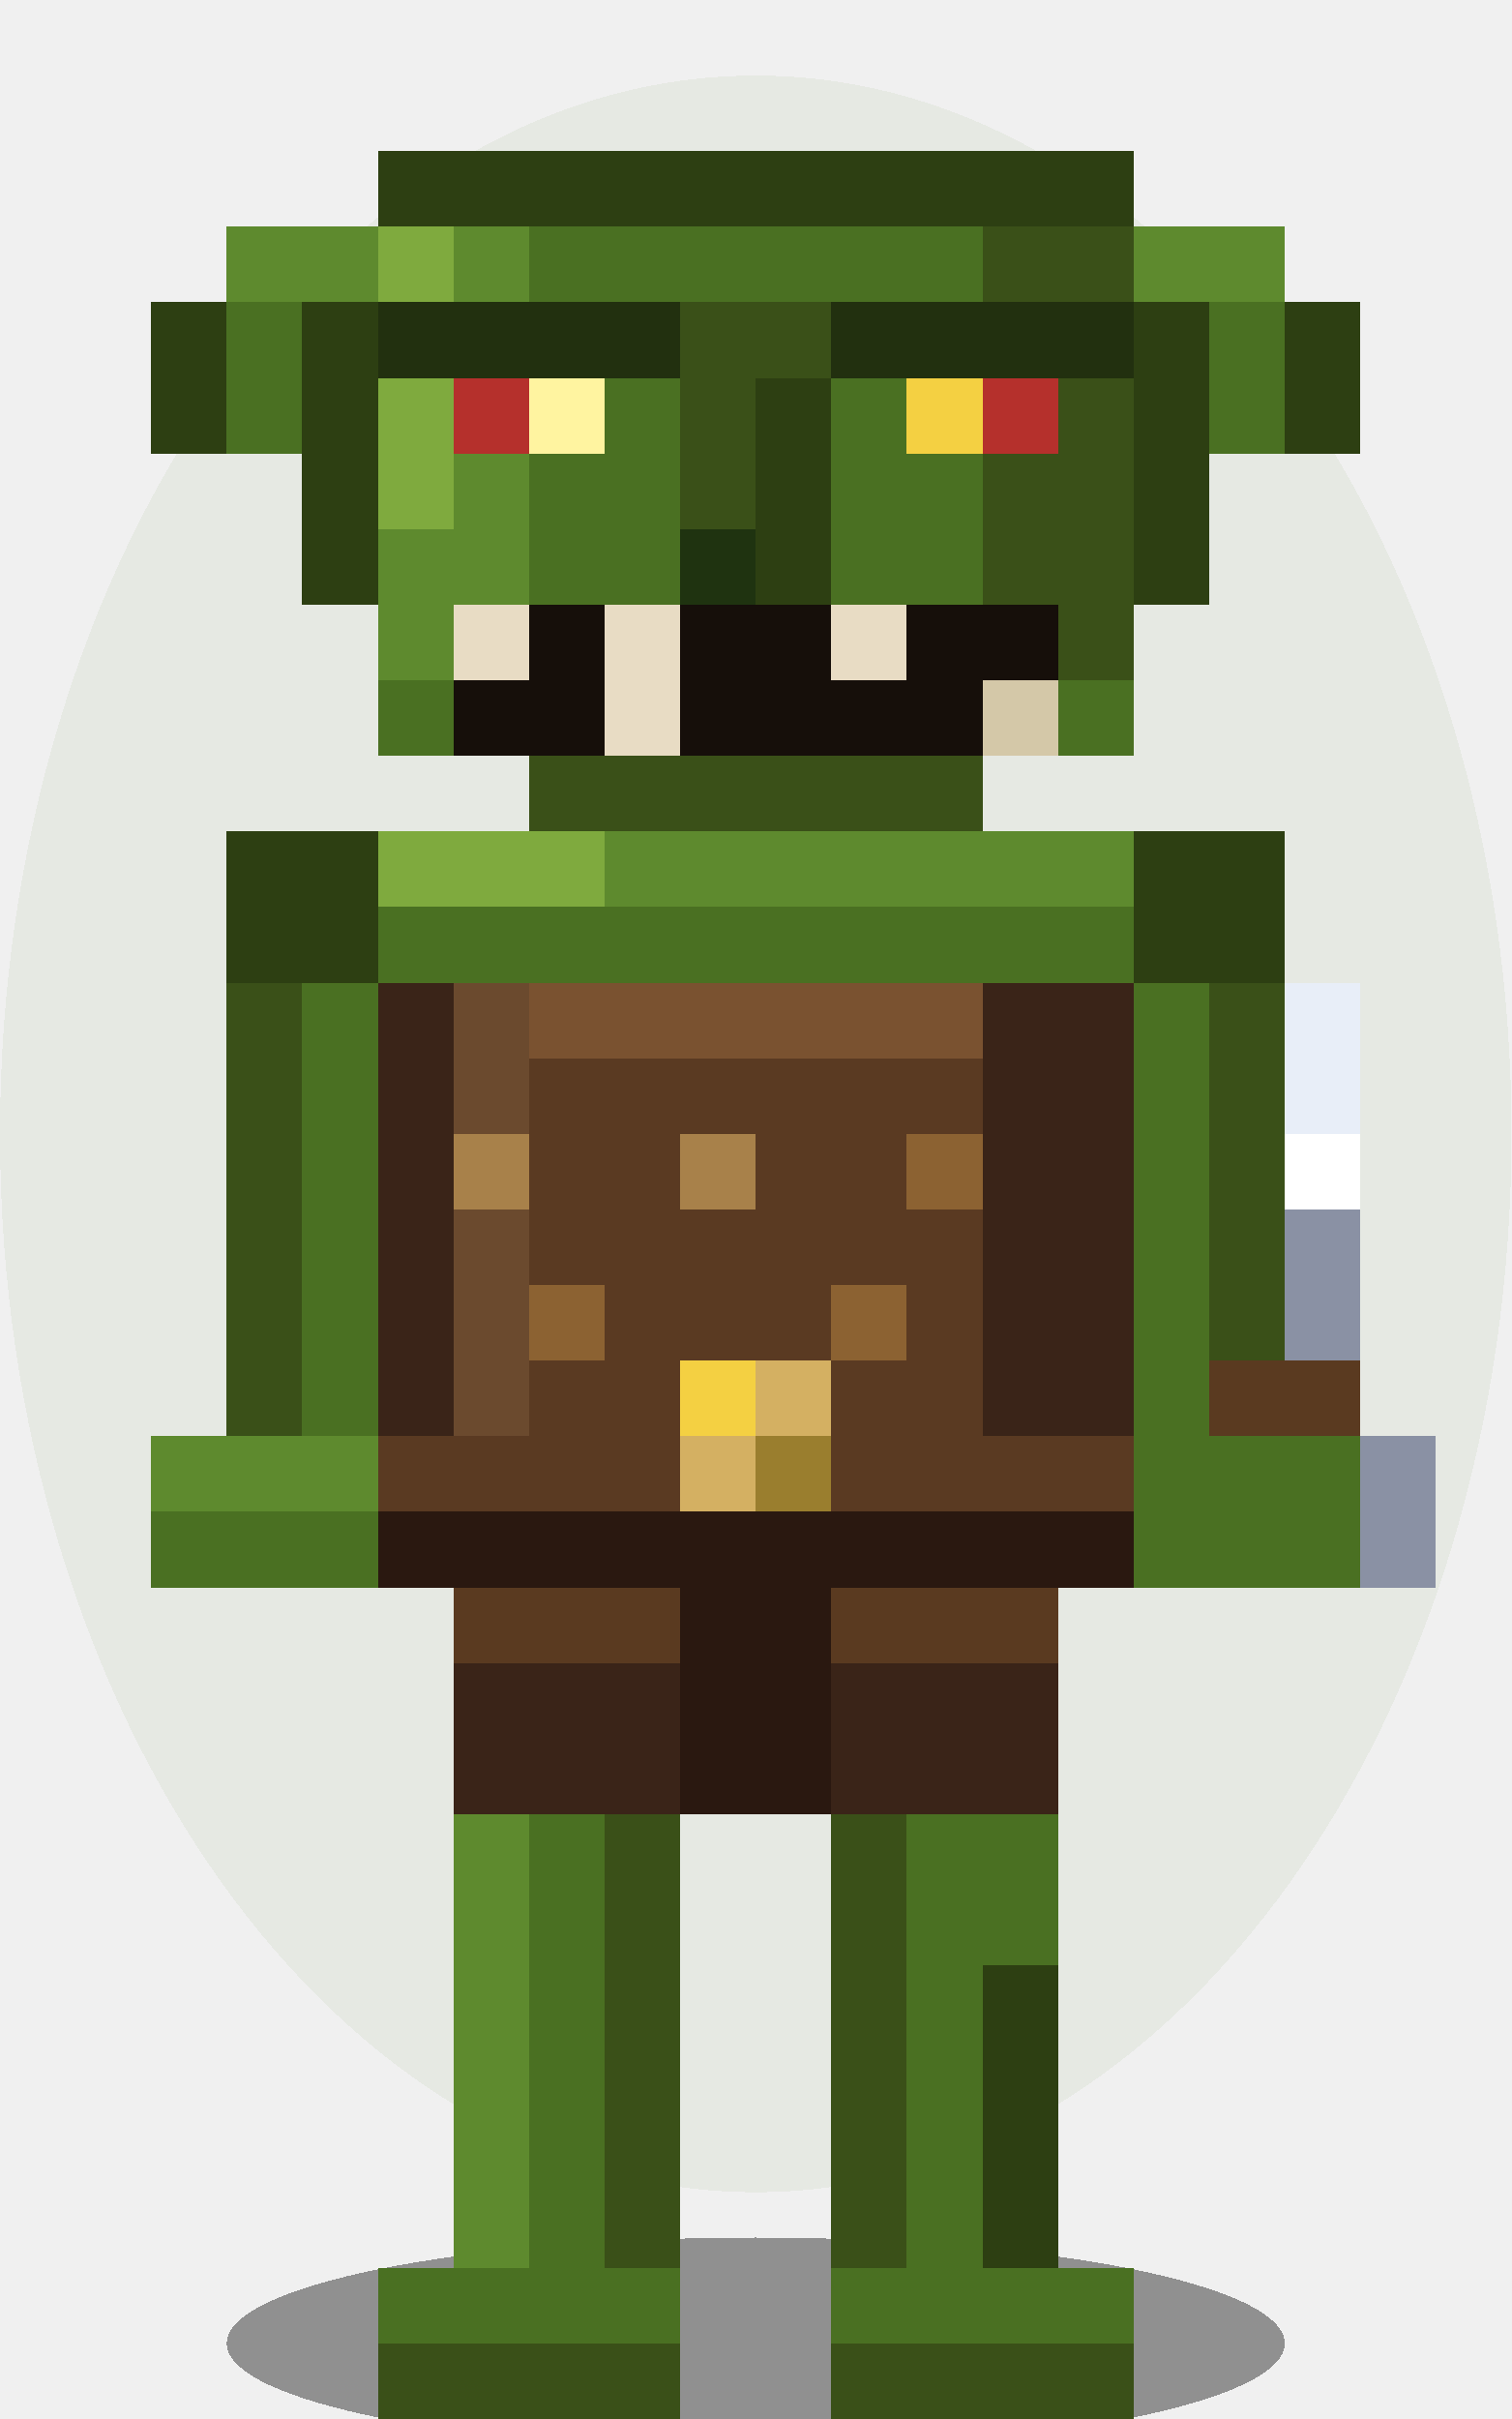
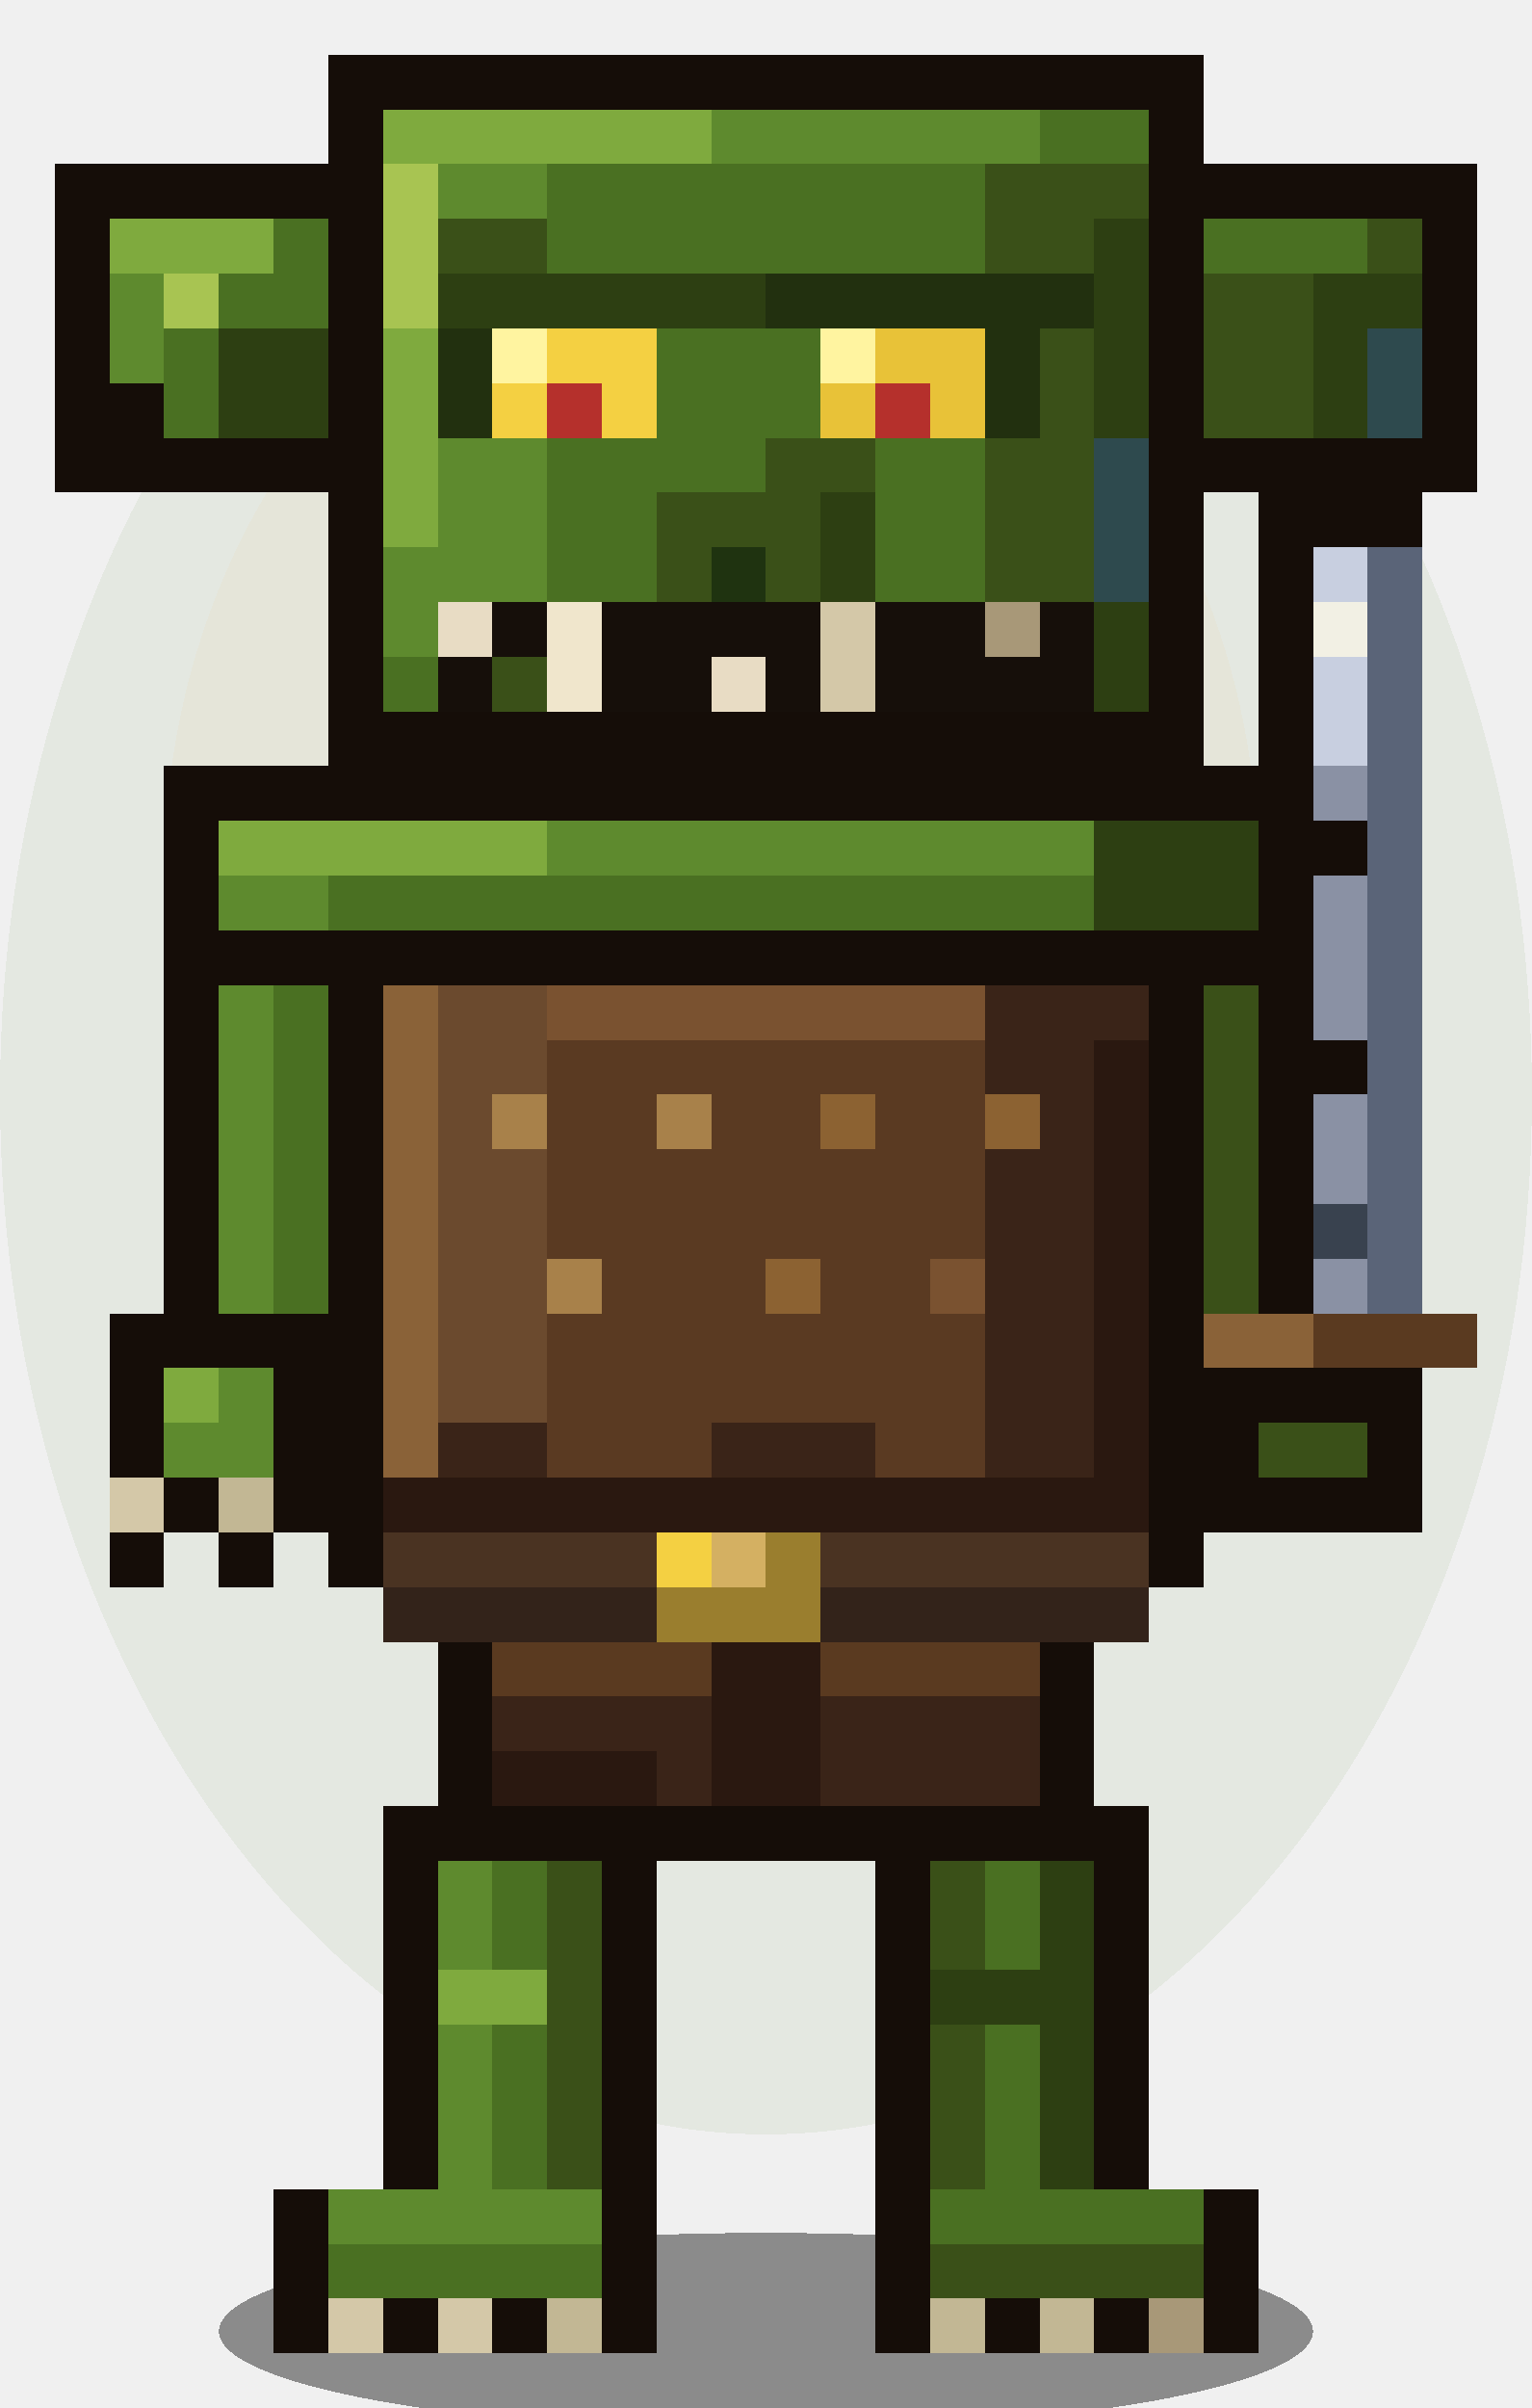
- <svg xmlns="http://www.w3.org/2000/svg" viewBox="0 0 20 32" shape-rendering="crispEdges" preserveAspectRatio="xMidYMax meet" aria-label="Goblin">
-   <ellipse cx="10" cy="15" rx="10" ry="14" fill="#5e8a2e" opacity="0.07" />
-   <ellipse cx="10" cy="31" rx="7" ry="1.4" fill="#000" opacity="0.4" />
-   <rect x="3" y="3" width="2" height="3" fill="#4a7022" />
-   <rect x="3" y="3" width="2" height="1" fill="#5e8a2e" />
-   <rect x="2" y="4" width="1" height="2" fill="#2d3f12" />
-   <rect x="15" y="3" width="2" height="3" fill="#4a7022" />
-   <rect x="15" y="3" width="2" height="1" fill="#5e8a2e" />
-   <rect x="17" y="4" width="1" height="2" fill="#2d3f12" />
-   <rect x="5" y="2" width="10" height="8" fill="#4a7022" />
-   <rect x="5" y="2" width="10" height="1" fill="#2d3f12" />
-   <rect x="5" y="3" width="2" height="6" fill="#5e8a2e" />
-   <rect x="5" y="3" width="1" height="4" fill="#7faa3e" />
-   <rect x="4" y="4" width="1" height="4" fill="#2d3f12" />
-   <rect x="13" y="3" width="2" height="6" fill="#3a5018" />
-   <rect x="15" y="4" width="1" height="4" fill="#2d3f12" />
-   <rect x="9" y="4" width="2" height="3" fill="#3a5018" />
-   <rect x="10" y="5" width="1" height="3" fill="#2d3f12" />
-   <rect x="9" y="7" width="1" height="1" fill="#1f3310" />
-   <rect x="5" y="4" width="4" height="1" fill="#22300f" />
-   <rect x="11" y="4" width="4" height="1" fill="#22300f" />
-   <rect x="6" y="5" width="2" height="1" fill="#f4d042" />
-   <rect x="12" y="5" width="2" height="1" fill="#f4d042" />
-   <rect x="6" y="5" width="1" height="1" fill="#b5302c" />
-   <rect x="13" y="5" width="1" height="1" fill="#b5302c" />
-   <rect x="7" y="5" width="1" height="1" fill="#fff4a0" />
-   <rect x="6" y="8" width="8" height="2" fill="#160f0a" />
-   <rect x="6" y="8" width="1" height="1" fill="#e8dcc4" />
-   <rect x="8" y="8" width="1" height="2" fill="#e8dcc4" />
-   <rect x="11" y="8" width="1" height="1" fill="#e8dcc4" />
-   <rect x="13" y="9" width="1" height="1" fill="#d4c8a8" />
-   <rect x="7" y="10" width="6" height="1" fill="#3a5018" />
-   <rect x="3" y="11" width="14" height="2" fill="#4a7022" />
-   <rect x="3" y="11" width="14" height="1" fill="#5e8a2e" />
-   <rect x="3" y="11" width="2" height="2" fill="#2d3f12" />
-   <rect x="15" y="11" width="2" height="2" fill="#2d3f12" />
-   <rect x="5" y="11" width="3" height="1" fill="#7faa3e" />
-   <rect x="5" y="13" width="10" height="7" fill="#5a3a22" />
-   <rect x="5" y="13" width="10" height="1" fill="#7a5230" />
-   <rect x="5" y="13" width="2" height="6" fill="#6b4a2e" />
-   <rect x="5" y="13" width="1" height="6" fill="#3a2418" />
-   <rect x="13" y="13" width="2" height="6" fill="#3a2418" />
-   <rect x="5" y="20" width="10" height="1" fill="#2a1810" />
-   <rect x="6" y="15" width="1" height="1" fill="#a8814a" />
-   <rect x="9" y="15" width="1" height="1" fill="#a8814a" />
-   <rect x="12" y="15" width="1" height="1" fill="#8c6232" />
-   <rect x="7" y="17" width="1" height="1" fill="#8c6232" />
-   <rect x="11" y="17" width="1" height="1" fill="#8c6232" />
-   <rect x="9" y="18" width="2" height="2" fill="#d4b062" />
-   <rect x="9" y="18" width="1" height="1" fill="#f4d042" />
-   <rect x="10" y="19" width="1" height="1" fill="#9a7e2e" />
-   <rect x="3" y="13" width="2" height="7" fill="#4a7022" />
-   <rect x="3" y="13" width="1" height="7" fill="#3a5018" />
-   <rect x="15" y="13" width="2" height="7" fill="#4a7022" />
-   <rect x="16" y="13" width="1" height="7" fill="#3a5018" />
-   <rect x="2" y="19" width="3" height="2" fill="#4a7022" />
-   <rect x="2" y="19" width="3" height="1" fill="#5e8a2e" />
-   <rect x="15" y="19" width="3" height="2" fill="#4a7022" />
-   <rect x="17" y="13" width="1" height="6" fill="#8a91a4" />
-   <rect x="17" y="13" width="1" height="2" fill="#e8eef8" />
-   <rect x="17" y="15" width="1" height="1" fill="#ffffff" />
-   <rect x="18" y="19" width="1" height="2" fill="#8a91a4" />
-   <rect x="16" y="18" width="2" height="1" fill="#5a3a20" />
-   <rect x="6" y="21" width="8" height="3" fill="#3a2418" />
-   <rect x="6" y="21" width="8" height="1" fill="#5a3a20" />
-   <rect x="9" y="21" width="2" height="3" fill="#2a1810" />
-   <rect x="6" y="24" width="3" height="6" fill="#4a7022" />
-   <rect x="6" y="24" width="1" height="6" fill="#5e8a2e" />
-   <rect x="8" y="24" width="1" height="6" fill="#3a5018" />
-   <rect x="11" y="24" width="3" height="6" fill="#4a7022" />
-   <rect x="11" y="24" width="1" height="6" fill="#3a5018" />
-   <rect x="13" y="26" width="1" height="4" fill="#2d3f12" />
-   <rect x="5" y="30" width="4" height="2" fill="#3a5018" />
-   <rect x="5" y="30" width="4" height="1" fill="#4a7022" />
-   <rect x="11" y="30" width="4" height="2" fill="#3a5018" />
-   <rect x="11" y="30" width="4" height="1" fill="#4a7022" />
+ <svg xmlns="http://www.w3.org/2000/svg" viewBox="0 0 28 44" shape-rendering="crispEdges" preserveAspectRatio="xMidYMax meet" aria-label="Goblin">
+   <ellipse cx="14" cy="20" rx="14" ry="19" fill="#5e8a2e" opacity="0.08" />
+   <ellipse cx="13" cy="16" rx="10" ry="12" fill="#ffb040" opacity="0.05" />
+   <ellipse cx="14" cy="42.6" rx="10" ry="1.8" fill="#000" opacity="0.42" />
+   <rect x="1" y="3" width="6" height="6" fill="#150d08" />
+   <rect x="2" y="4" width="4" height="4" fill="#4a7022" />
+   <rect x="2" y="4" width="3" height="1" fill="#7faa3e" />
+   <rect x="2" y="5" width="1" height="2" fill="#5e8a2e" />
+   <rect x="4" y="6" width="2" height="2" fill="#2d3f12" />
+   <rect x="3" y="5" width="1" height="1" fill="#a8c452" />
+   <rect x="2" y="7" width="1" height="1" fill="#150d08" />
+   <rect x="21" y="3" width="6" height="6" fill="#150d08" />
+   <rect x="22" y="4" width="4" height="4" fill="#3a5018" />
+   <rect x="22" y="4" width="3" height="1" fill="#4a7022" />
+   <rect x="24" y="5" width="2" height="3" fill="#2d3f12" />
+   <rect x="25" y="6" width="1" height="2" fill="#2e4a4e" />
+   <rect x="6" y="1" width="16" height="13" fill="#150d08" />
+   <rect x="7" y="2" width="14" height="11" fill="#4a7022" />
+   <rect x="7" y="2" width="12" height="1" fill="#5e8a2e" />
+   <rect x="7" y="2" width="6" height="1" fill="#7faa3e" />
+   <rect x="7" y="3" width="3" height="9" fill="#5e8a2e" />
+   <rect x="7" y="3" width="1" height="7" fill="#7faa3e" />
+   <rect x="7" y="3" width="1" height="3" fill="#a8c452" />
+   <rect x="18" y="3" width="3" height="10" fill="#3a5018" />
+   <rect x="20" y="4" width="1" height="9" fill="#2d3f12" />
+   <rect x="20" y="8" width="1" height="3" fill="#2e4a4e" />
+   <rect x="8" y="5" width="6" height="1" fill="#2d3f12" />
+   <rect x="14" y="5" width="6" height="1" fill="#22300f" />
+   <rect x="8" y="4" width="2" height="1" fill="#3a5018" />
+   <rect x="8" y="6" width="4" height="2" fill="#22300f" />
+   <rect x="15" y="6" width="4" height="2" fill="#22300f" />
+   <rect x="9" y="6" width="3" height="2" fill="#f4d042" />
+   <rect x="15" y="6" width="3" height="2" fill="#e8c238" />
+   <rect x="10" y="7" width="1" height="1" fill="#b5302c" />
+   <rect x="16" y="7" width="1" height="1" fill="#b5302c" />
+   <rect x="9" y="6" width="1" height="1" fill="#fff4a0" />
+   <rect x="15" y="6" width="1" height="1" fill="#fff4a0" />
+   <rect x="12" y="8" width="4" height="3" fill="#3a5018" />
+   <rect x="12" y="8" width="2" height="1" fill="#4a7022" />
+   <rect x="13" y="10" width="1" height="1" fill="#1f3310" />
+   <rect x="15" y="10" width="1" height="1" fill="#1f3310" />
+   <rect x="15" y="9" width="1" height="2" fill="#2d3f12" />
+   <rect x="8" y="11" width="12" height="2" fill="#160f0a" />
+   <rect x="8" y="11" width="1" height="1" fill="#e8dcc4" />
+   <rect x="10" y="11" width="1" height="2" fill="#f0e6cc" />
+   <rect x="13" y="12" width="1" height="1" fill="#e8dcc4" />
+   <rect x="15" y="11" width="1" height="2" fill="#d4c8a8" />
+   <rect x="18" y="11" width="1" height="1" fill="#a89878" />
+   <rect x="9" y="12" width="1" height="1" fill="#3a5018" />
+   <rect x="3" y="14" width="22" height="4" fill="#150d08" />
+   <rect x="4" y="15" width="20" height="2" fill="#4a7022" />
+   <rect x="4" y="15" width="20" height="1" fill="#5e8a2e" />
+   <rect x="4" y="15" width="6" height="1" fill="#7faa3e" />
+   <rect x="20" y="15" width="4" height="2" fill="#2d3f12" />
+   <rect x="4" y="16" width="2" height="1" fill="#5e8a2e" />
+   <rect x="6" y="17" width="16" height="12" fill="#150d08" />
+   <rect x="7" y="18" width="14" height="10" fill="#5a3a22" />
+   <rect x="7" y="18" width="14" height="1" fill="#7a5230" />
+   <rect x="7" y="18" width="3" height="9" fill="#6b4a2e" />
+   <rect x="7" y="18" width="1" height="9" fill="#8a6238" />
+   <rect x="18" y="18" width="3" height="9" fill="#3a2418" />
+   <rect x="20" y="19" width="1" height="8" fill="#2a1810" />
+   <rect x="9" y="20" width="1" height="1" fill="#a8814a" />
+   <rect x="12" y="20" width="1" height="1" fill="#a8814a" />
+   <rect x="15" y="20" width="1" height="1" fill="#8c6232" />
+   <rect x="18" y="20" width="1" height="1" fill="#8c6232" />
+   <rect x="10" y="23" width="1" height="1" fill="#a8814a" />
+   <rect x="14" y="23" width="1" height="1" fill="#8c6232" />
+   <rect x="17" y="23" width="1" height="1" fill="#7a5230" />
+   <rect x="7" y="27" width="14" height="1" fill="#2a1810" />
+   <rect x="8" y="26" width="2" height="1" fill="#3a2418" />
+   <rect x="13" y="26" width="3" height="1" fill="#3a2418" />
+   <rect x="7" y="28" width="14" height="2" fill="#33231a" />
+   <rect x="7" y="28" width="14" height="1" fill="#4a3322" />
+   <rect x="12" y="28" width="3" height="2" fill="#9a7e2e" />
+   <rect x="12" y="28" width="2" height="1" fill="#d4b062" />
+   <rect x="12" y="28" width="1" height="1" fill="#f4d042" />
+   <rect x="3" y="17" width="4" height="9" fill="#150d08" />
+   <rect x="4" y="18" width="2" height="7" fill="#4a7022" />
+   <rect x="4" y="18" width="1" height="7" fill="#5e8a2e" />
+   <rect x="2" y="24" width="4" height="4" fill="#150d08" />
+   <rect x="3" y="25" width="2" height="2" fill="#5e8a2e" />
+   <rect x="3" y="25" width="1" height="1" fill="#7faa3e" />
+   <rect x="2" y="27" width="1" height="2" fill="#150d08" />
+   <rect x="4" y="27" width="1" height="2" fill="#150d08" />
+   <rect x="2" y="27" width="1" height="1" fill="#d4c8a8" />
+   <rect x="4" y="27" width="1" height="1" fill="#c2b794" />
+   <rect x="21" y="17" width="4" height="9" fill="#150d08" />
+   <rect x="22" y="18" width="2" height="7" fill="#3a5018" />
+   <rect x="23" y="18" width="1" height="7" fill="#2d3f12" />
+   <rect x="22" y="25" width="4" height="3" fill="#150d08" />
+   <rect x="23" y="26" width="2" height="1" fill="#3a5018" />
+   <rect x="23" y="9" width="3" height="16" fill="#150d08" />
+   <rect x="24" y="10" width="1" height="15" fill="#8a91a4" />
+   <rect x="25" y="10" width="1" height="14" fill="#5a6478" />
+   <rect x="24" y="10" width="1" height="4" fill="#c8cfe0" />
+   <rect x="24" y="11" width="1" height="1" fill="#f2f0e4" />
+   <rect x="24" y="15" width="1" height="1" fill="#150d08" />
+   <rect x="24" y="19" width="1" height="1" fill="#150d08" />
+   <rect x="24" y="22" width="1" height="1" fill="#39424f" />
+   <rect x="22" y="24" width="5" height="1" fill="#5a3a20" />
+   <rect x="22" y="24" width="2" height="1" fill="#8a6238" />
+   <rect x="8" y="30" width="12" height="4" fill="#150d08" />
+   <rect x="9" y="30" width="10" height="3" fill="#3a2418" />
+   <rect x="9" y="30" width="10" height="1" fill="#5a3a20" />
+   <rect x="13" y="30" width="2" height="3" fill="#2a1810" />
+   <rect x="9" y="32" width="3" height="1" fill="#2a1810" />
+   <rect x="7" y="33" width="5" height="8" fill="#150d08" />
+   <rect x="8" y="34" width="3" height="6" fill="#4a7022" />
+   <rect x="8" y="34" width="1" height="6" fill="#5e8a2e" />
+   <rect x="10" y="34" width="1" height="6" fill="#3a5018" />
+   <rect x="16" y="33" width="5" height="8" fill="#150d08" />
+   <rect x="17" y="34" width="3" height="6" fill="#4a7022" />
+   <rect x="17" y="34" width="1" height="6" fill="#3a5018" />
+   <rect x="19" y="34" width="1" height="6" fill="#2d3f12" />
+   <rect x="8" y="36" width="2" height="1" fill="#7faa3e" />
+   <rect x="17" y="36" width="2" height="1" fill="#2d3f12" />
+   <rect x="5" y="40" width="7" height="3" fill="#150d08" />
+   <rect x="6" y="41" width="5" height="1" fill="#4a7022" />
+   <rect x="6" y="40" width="5" height="1" fill="#5e8a2e" />
+   <rect x="6" y="42" width="1" height="1" fill="#d4c8a8" />
+   <rect x="8" y="42" width="1" height="1" fill="#d4c8a8" />
+   <rect x="10" y="42" width="1" height="1" fill="#c2b794" />
+   <rect x="16" y="40" width="7" height="3" fill="#150d08" />
+   <rect x="17" y="41" width="5" height="1" fill="#3a5018" />
+   <rect x="17" y="40" width="5" height="1" fill="#4a7022" />
+   <rect x="17" y="42" width="1" height="1" fill="#c2b794" />
+   <rect x="19" y="42" width="1" height="1" fill="#c2b794" />
+   <rect x="21" y="42" width="1" height="1" fill="#a89878" />
</svg>
